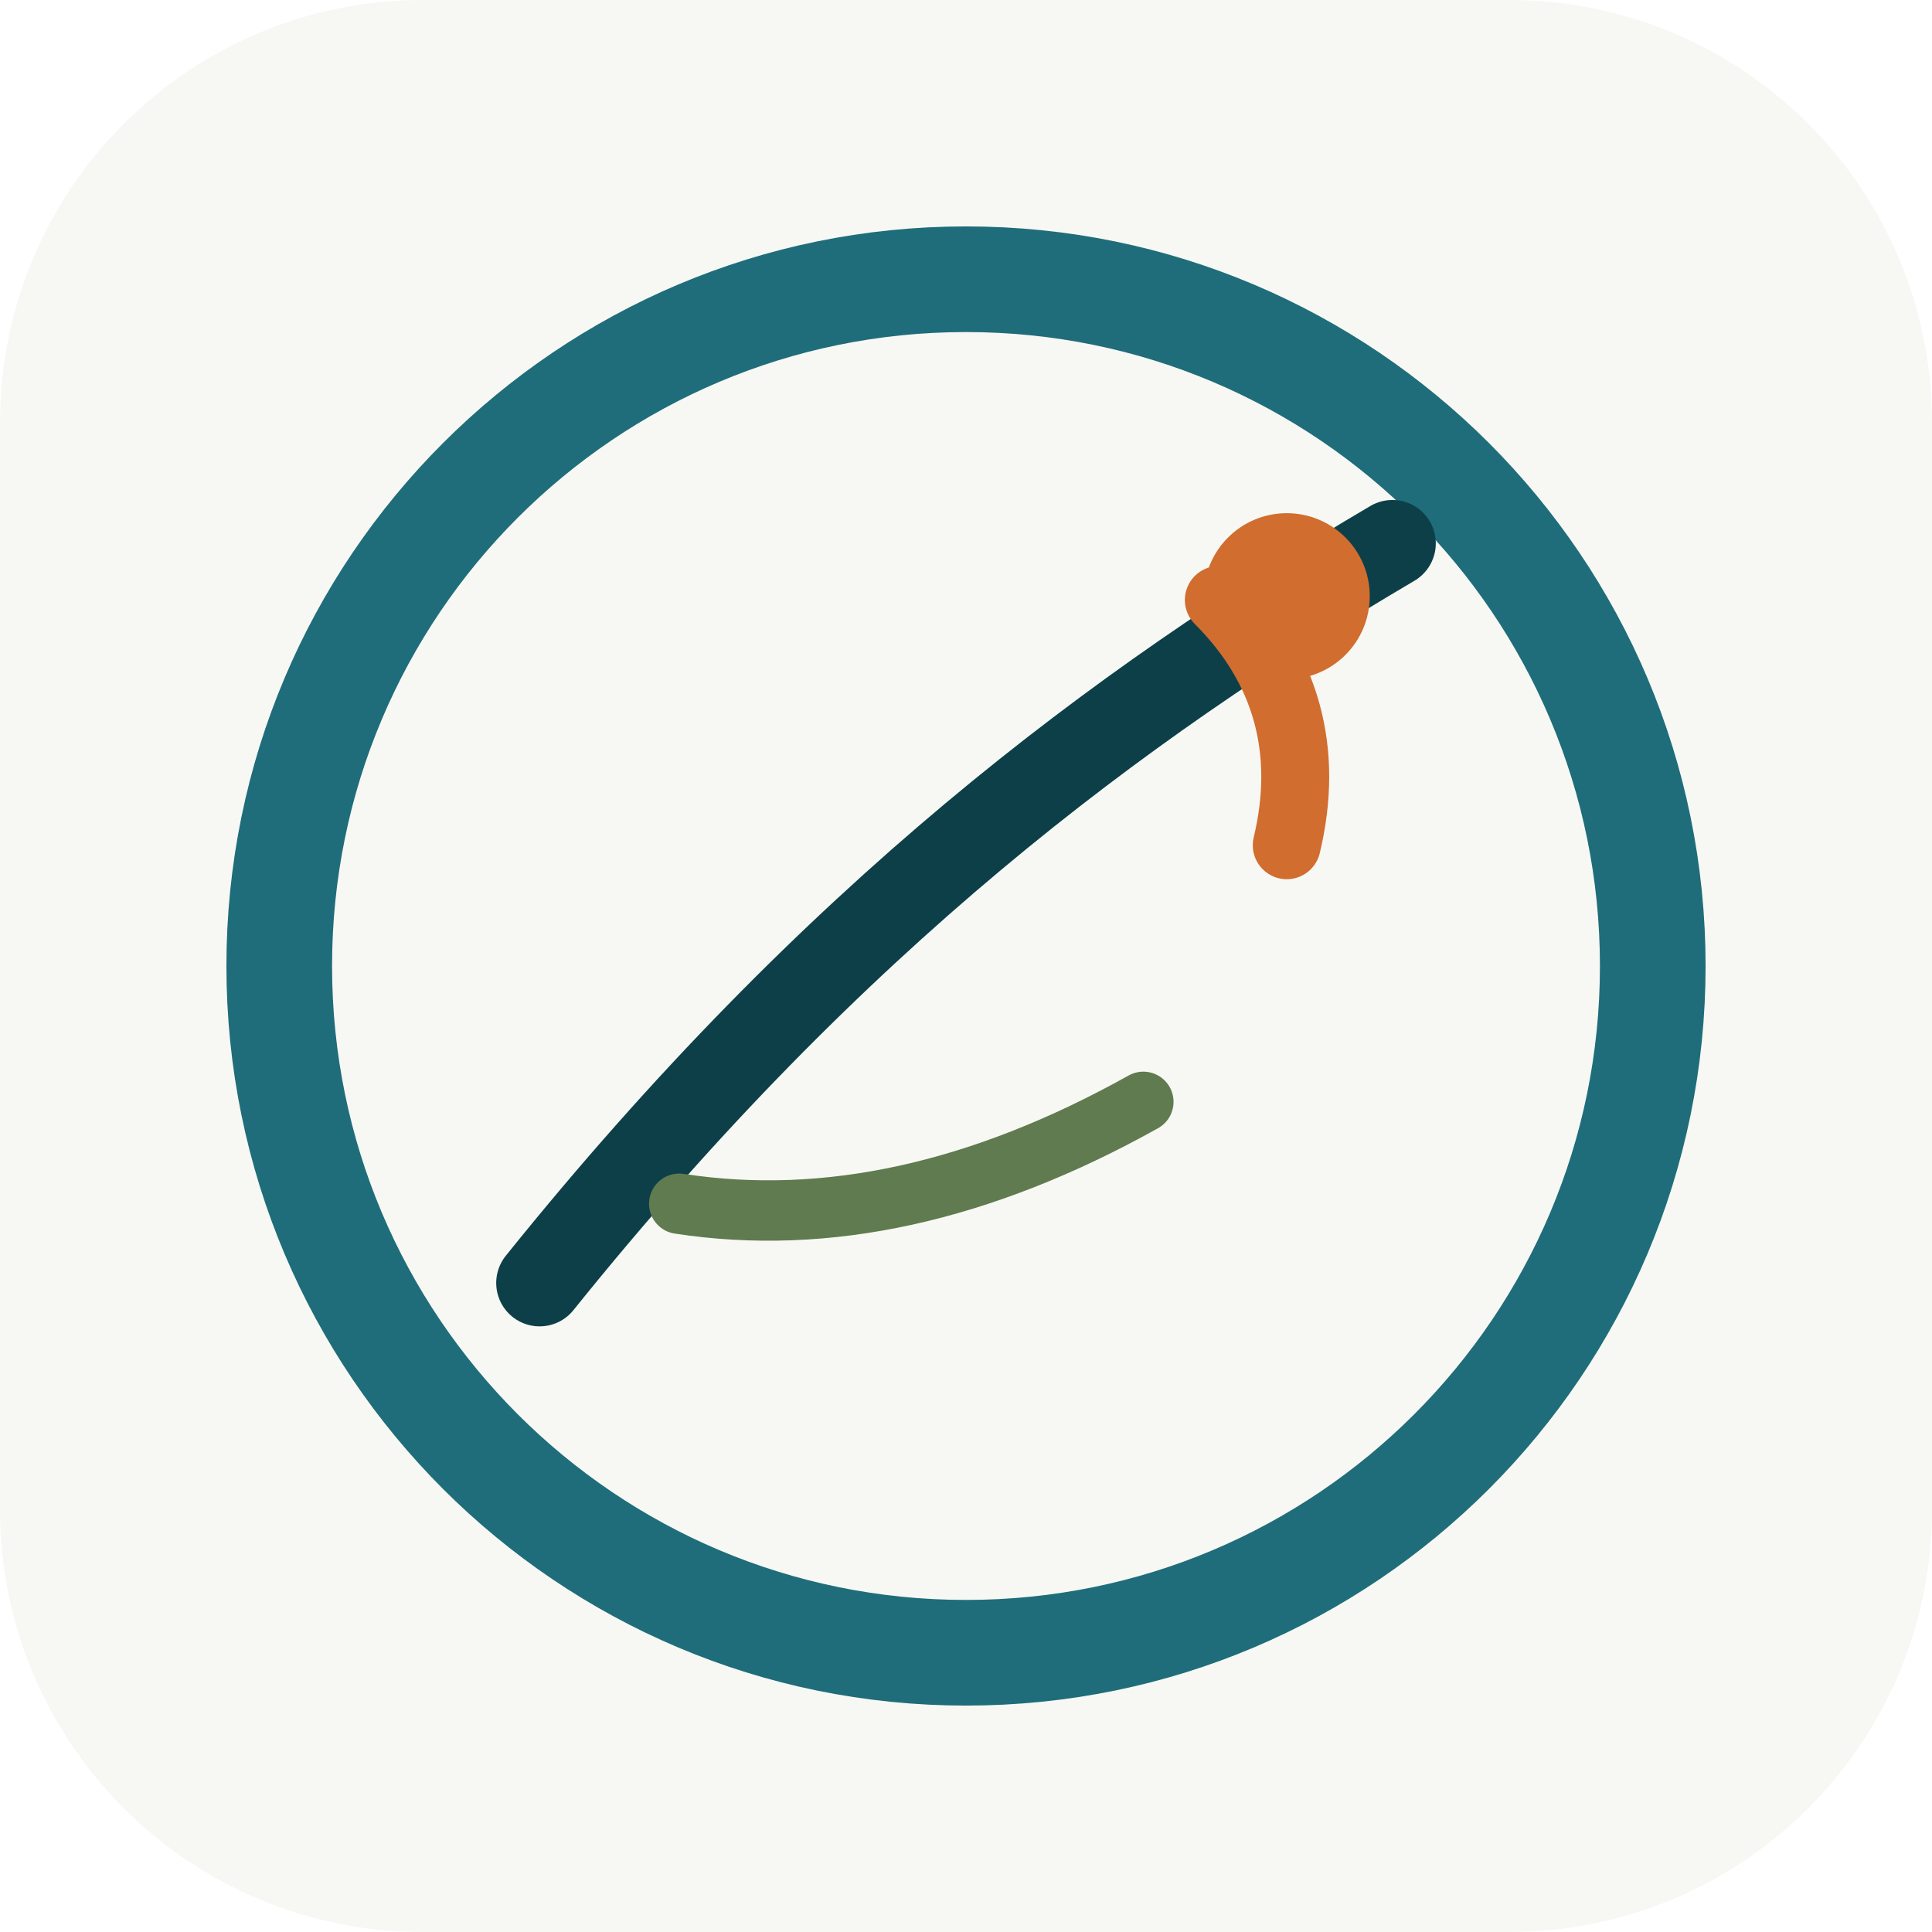
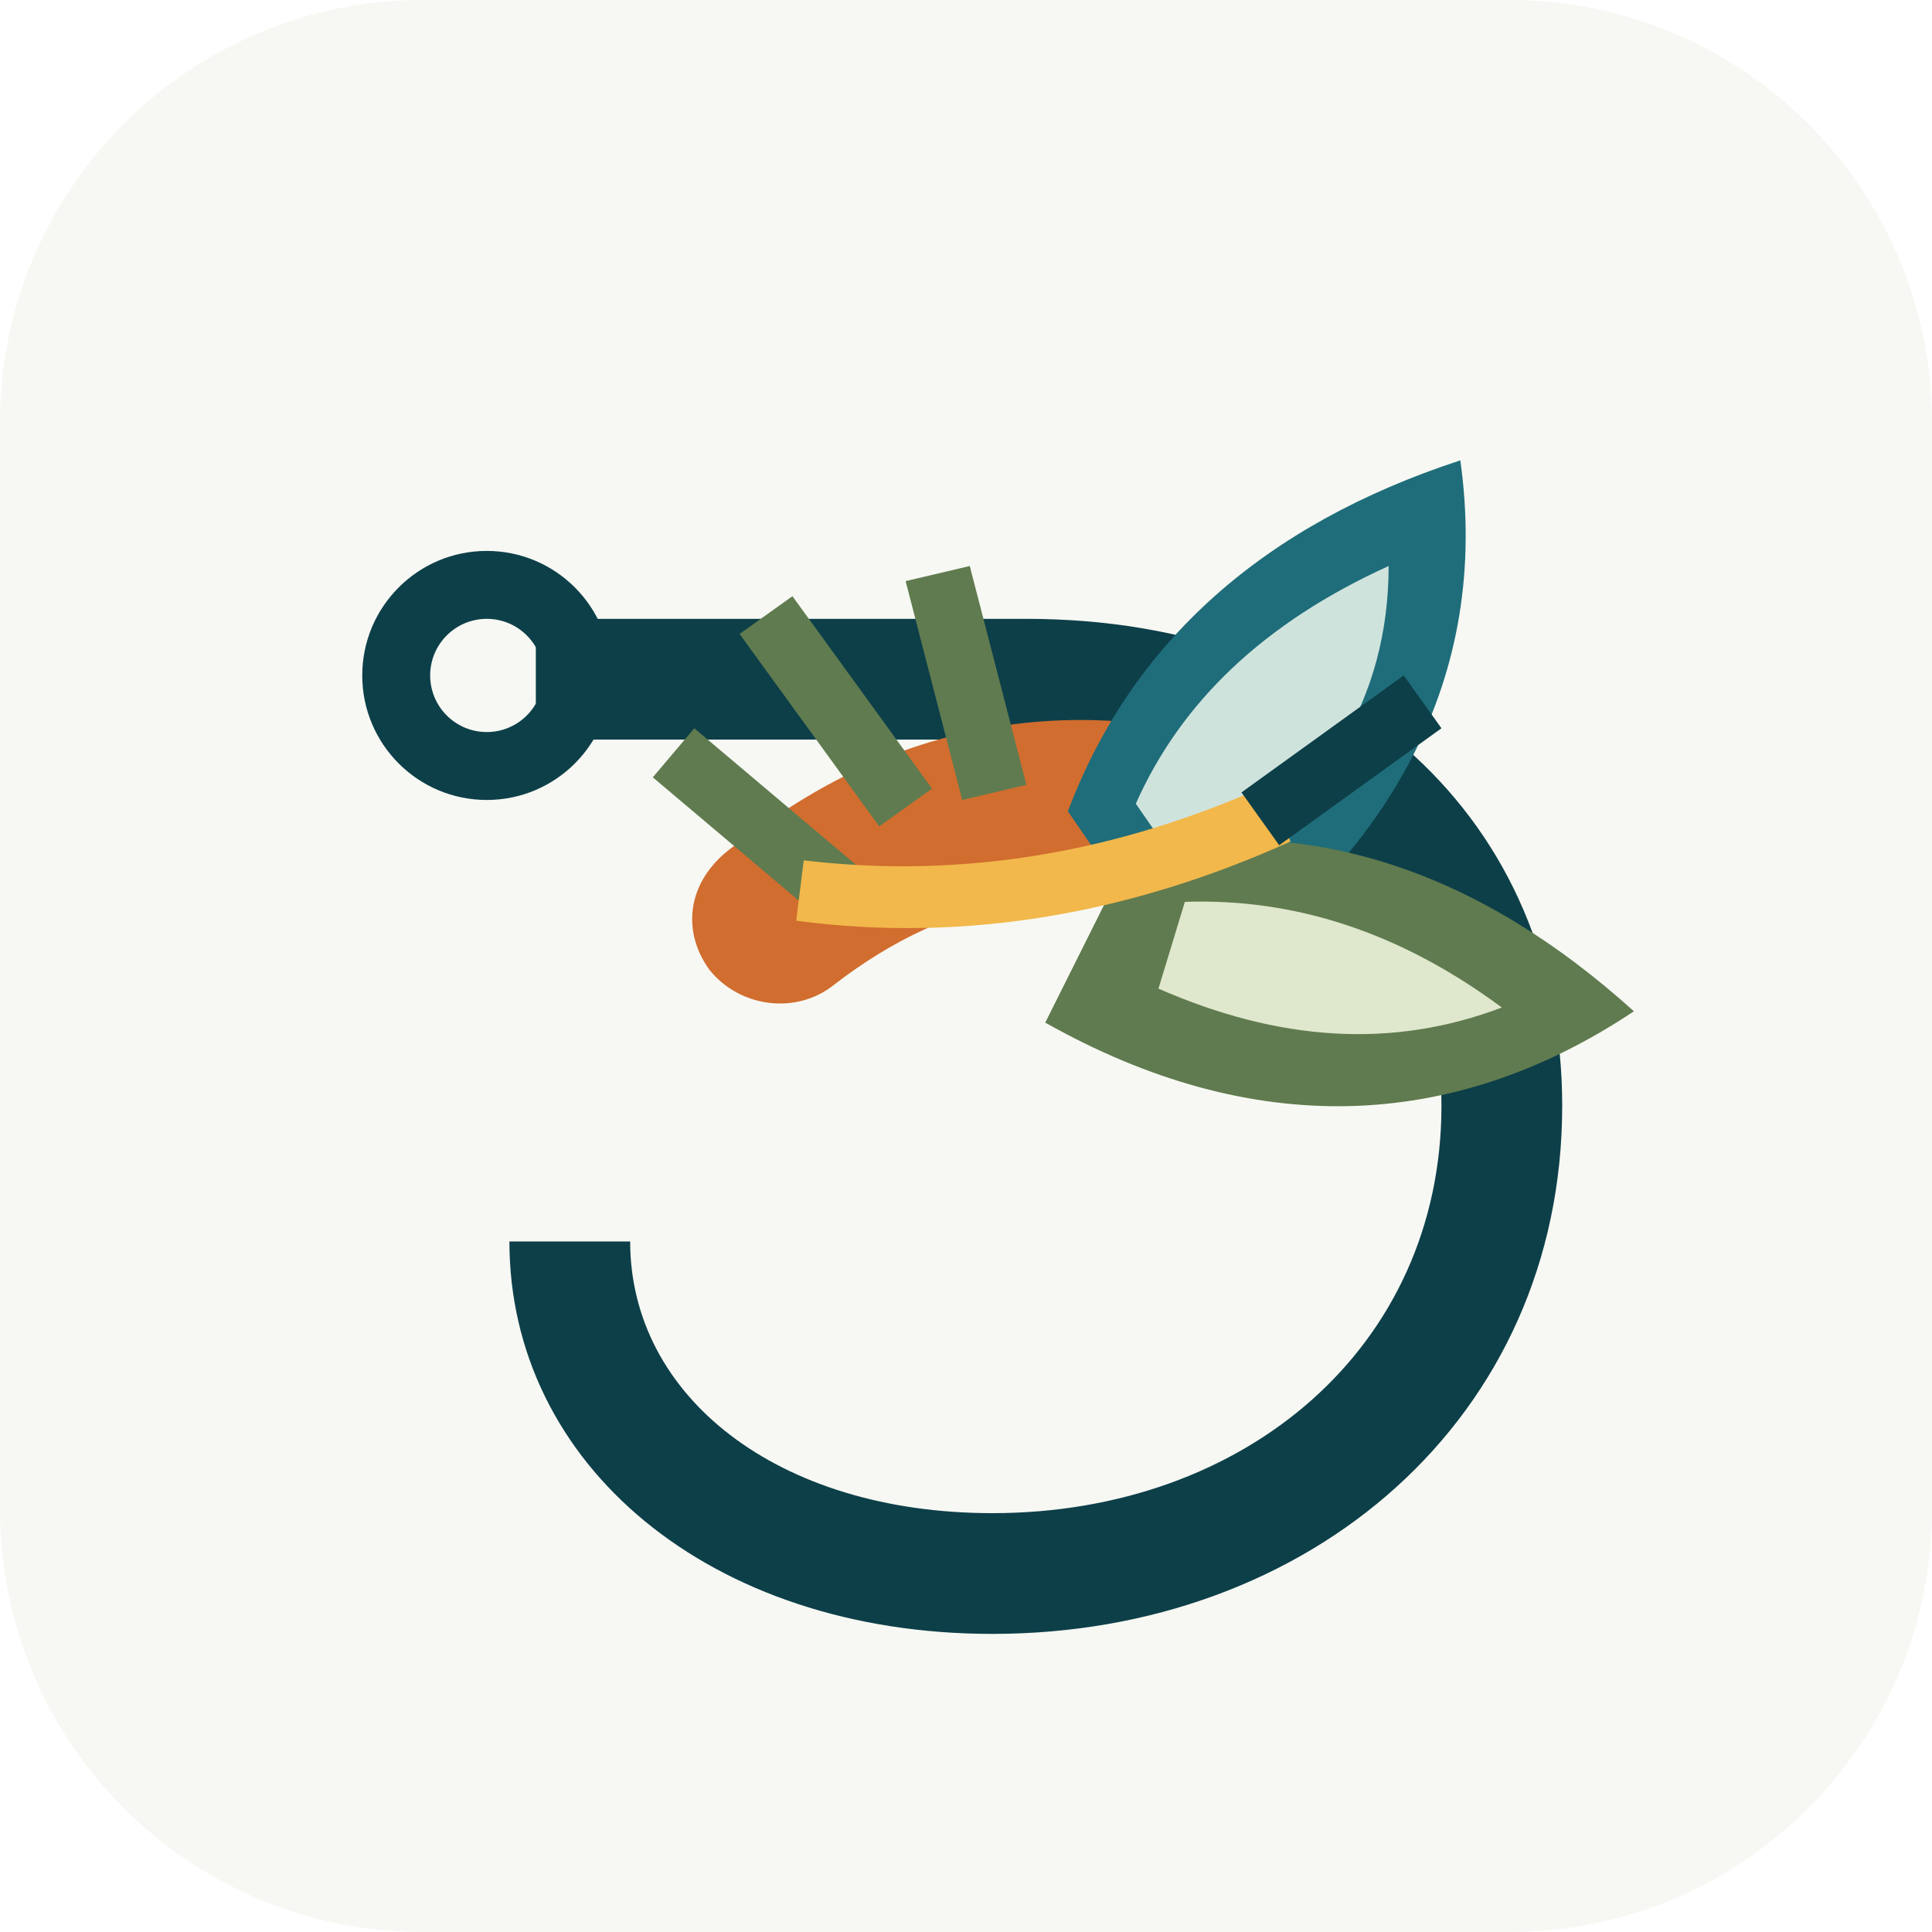
<svg xmlns="http://www.w3.org/2000/svg" viewBox="0 0 512 512">
  <rect width="512" height="512" rx="112" fill="#f7f8f3" />
-   <circle cx="256" cy="256" r="182" fill="none" stroke="#1f6d7a" stroke-width="28" />
-   <path d="M143 340c78-97 153-153 226-196" fill="none" stroke="#0d3f49" stroke-width="23" stroke-linecap="round" />
-   <path d="M323 159c18 18 24 40 18 65" fill="none" stroke="#d16d2f" stroke-width="18" stroke-linecap="round" />
-   <circle cx="341" cy="158" r="22" fill="#d16d2f" />
-   <path d="M180 319c39 6 80-3 123-27" fill="none" stroke="#607b4f" stroke-width="16" stroke-linecap="round" />
+   <path fill="#0d3f49" d="M129 146a33 33 0 1 1 0 66 33 33 0 0 1 0-66Zm0 18a15 15 0 1 0 0 30 15 15 0 0 0 0-30Z" />
+   <path fill="#0d3f49" d="M142 164h130c85 0 142 54 142 129 0 83-67 140-151 140-75 0-128-45-128-104h32c0 41 39 72 96 72 67 0 119-44 119-108 0-57-44-97-110-97H142Z" />
+   <path fill="#d16d2f" d="M198 222c40-31 89-40 140-22 12 4 18 18 14 30s-18 18-30 14c-36-13-70-7-101 17-10 8-25 6-33-4-8-11-6-26 10-35Z" />
+   <path fill="#607b4f" d="M184 193l45 38-11 13-45-38Zm26-35 37 51-14 10-37-51Zm47-8 15 58-17 4-15-58Z" />
+   <path fill="#1f6d7a" d="M283 215c17-45 52-76 104-93 8 57-18 105-71 141Z" />
+   <path fill="#cfe3dd" d="M301 213c12-27 34-48 67-63 0 35-17 63-51 86Z" />
+   <path fill="#607b4f" d="M300 225c48-9 92 6 133 43-48 32-101 34-156 3Z" />
+   <path fill="#dfe7cc" d="M314 239c29-1 57 8 84 28-29 11-59 9-91-5Z" />
+   <path fill="#f2b84b" d="M213 228c42 5 83-2 123-20l6 15c-42 19-86 27-131 21Z" />
+   <path fill="#0d3f49" d="M329 210l43-31 10 14-43 31Z" />
</svg>
